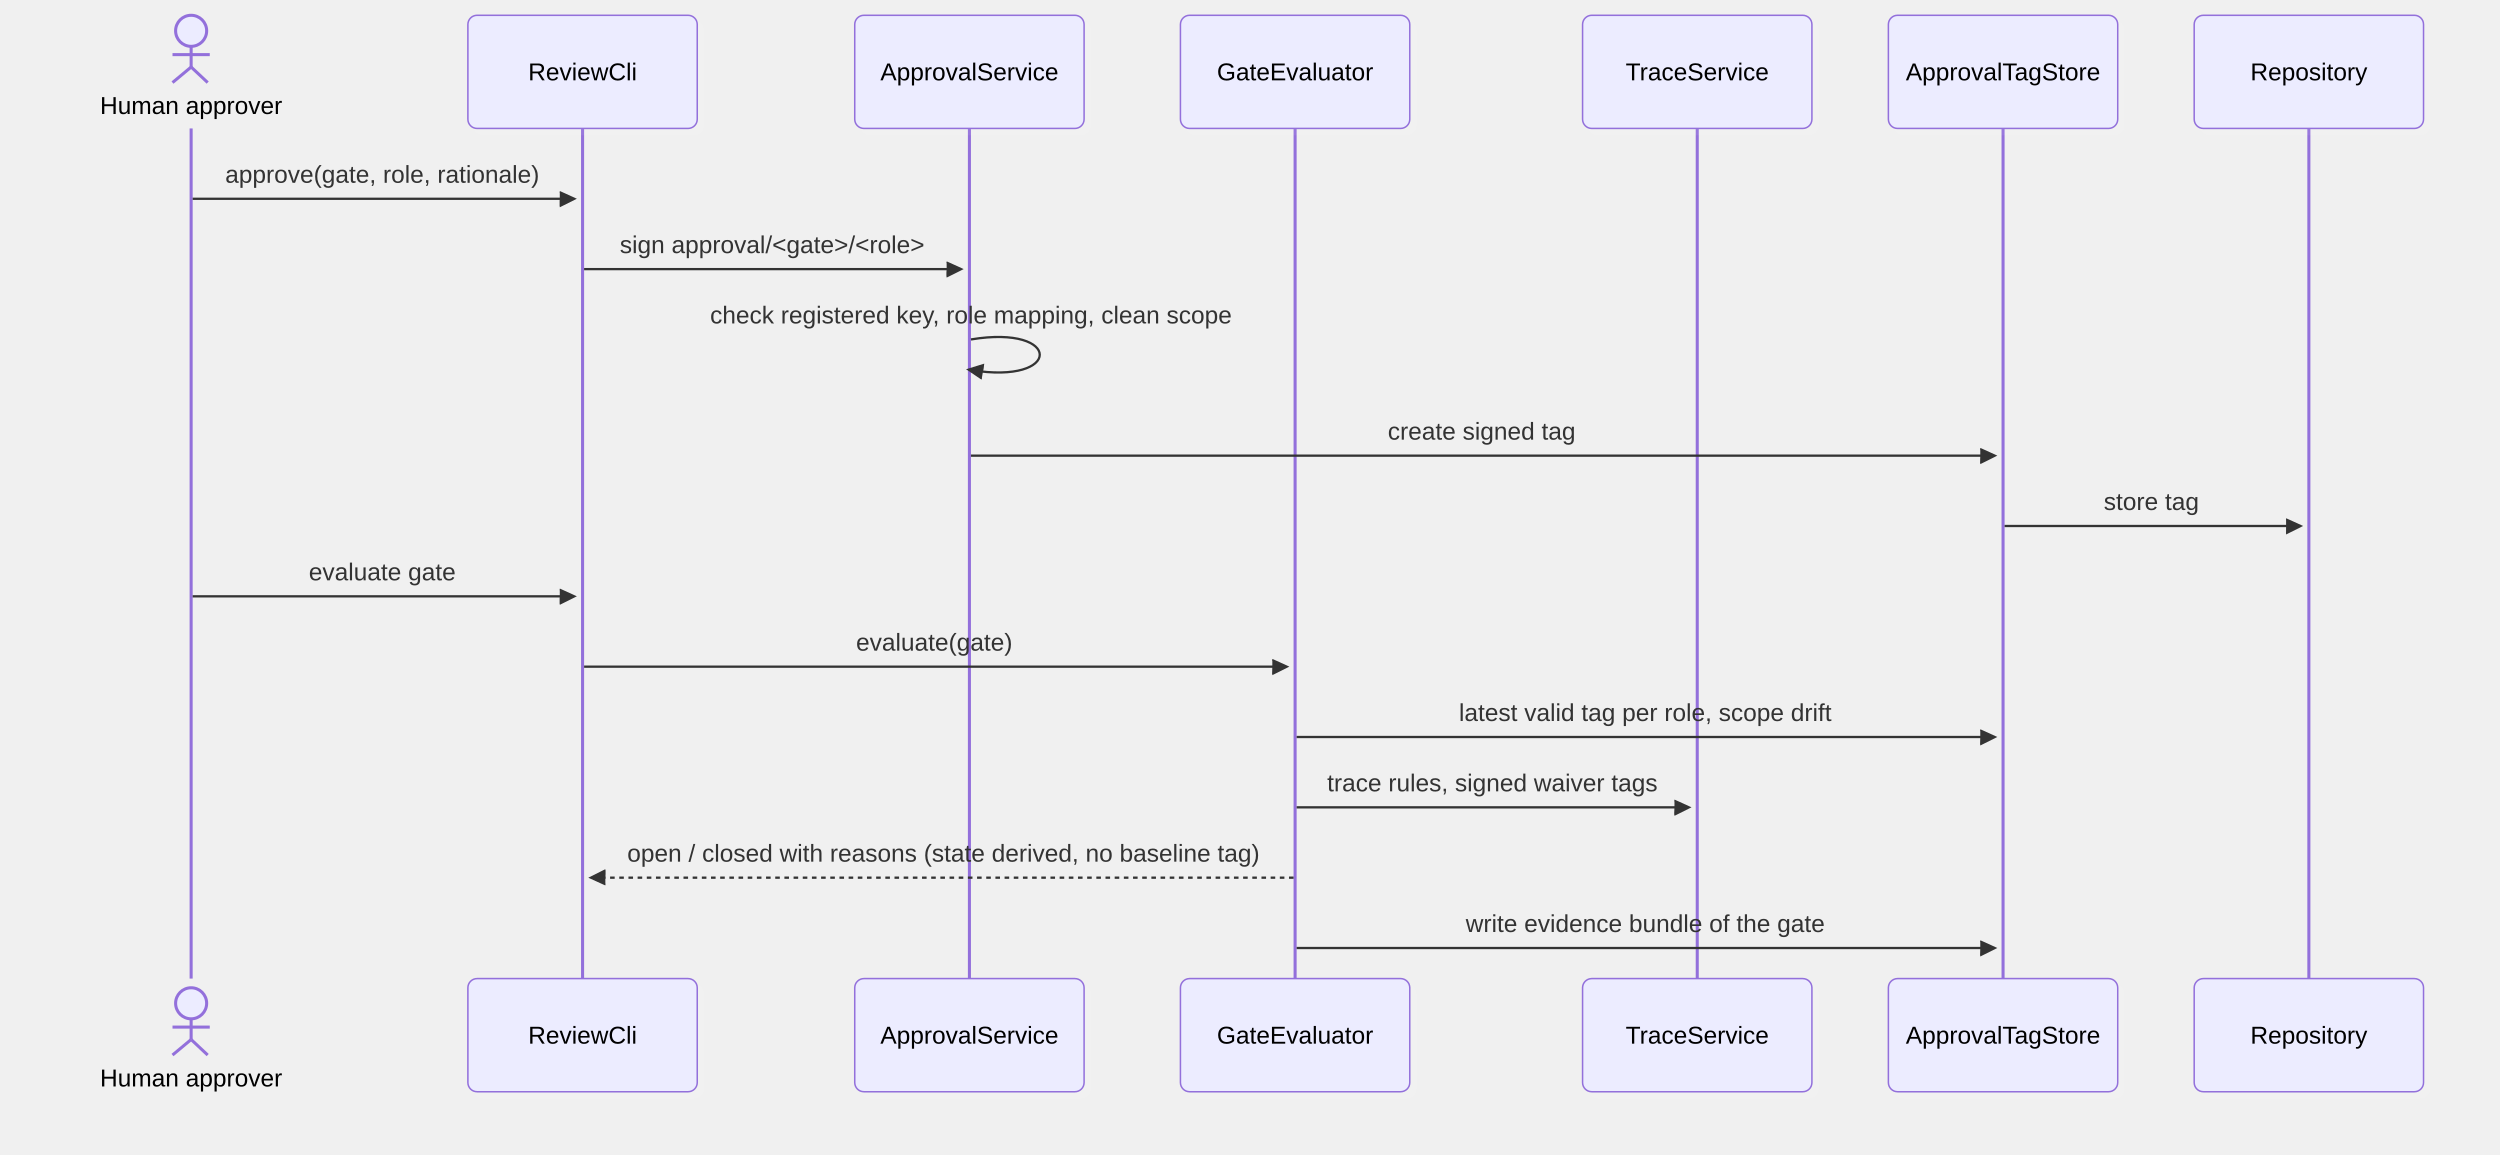
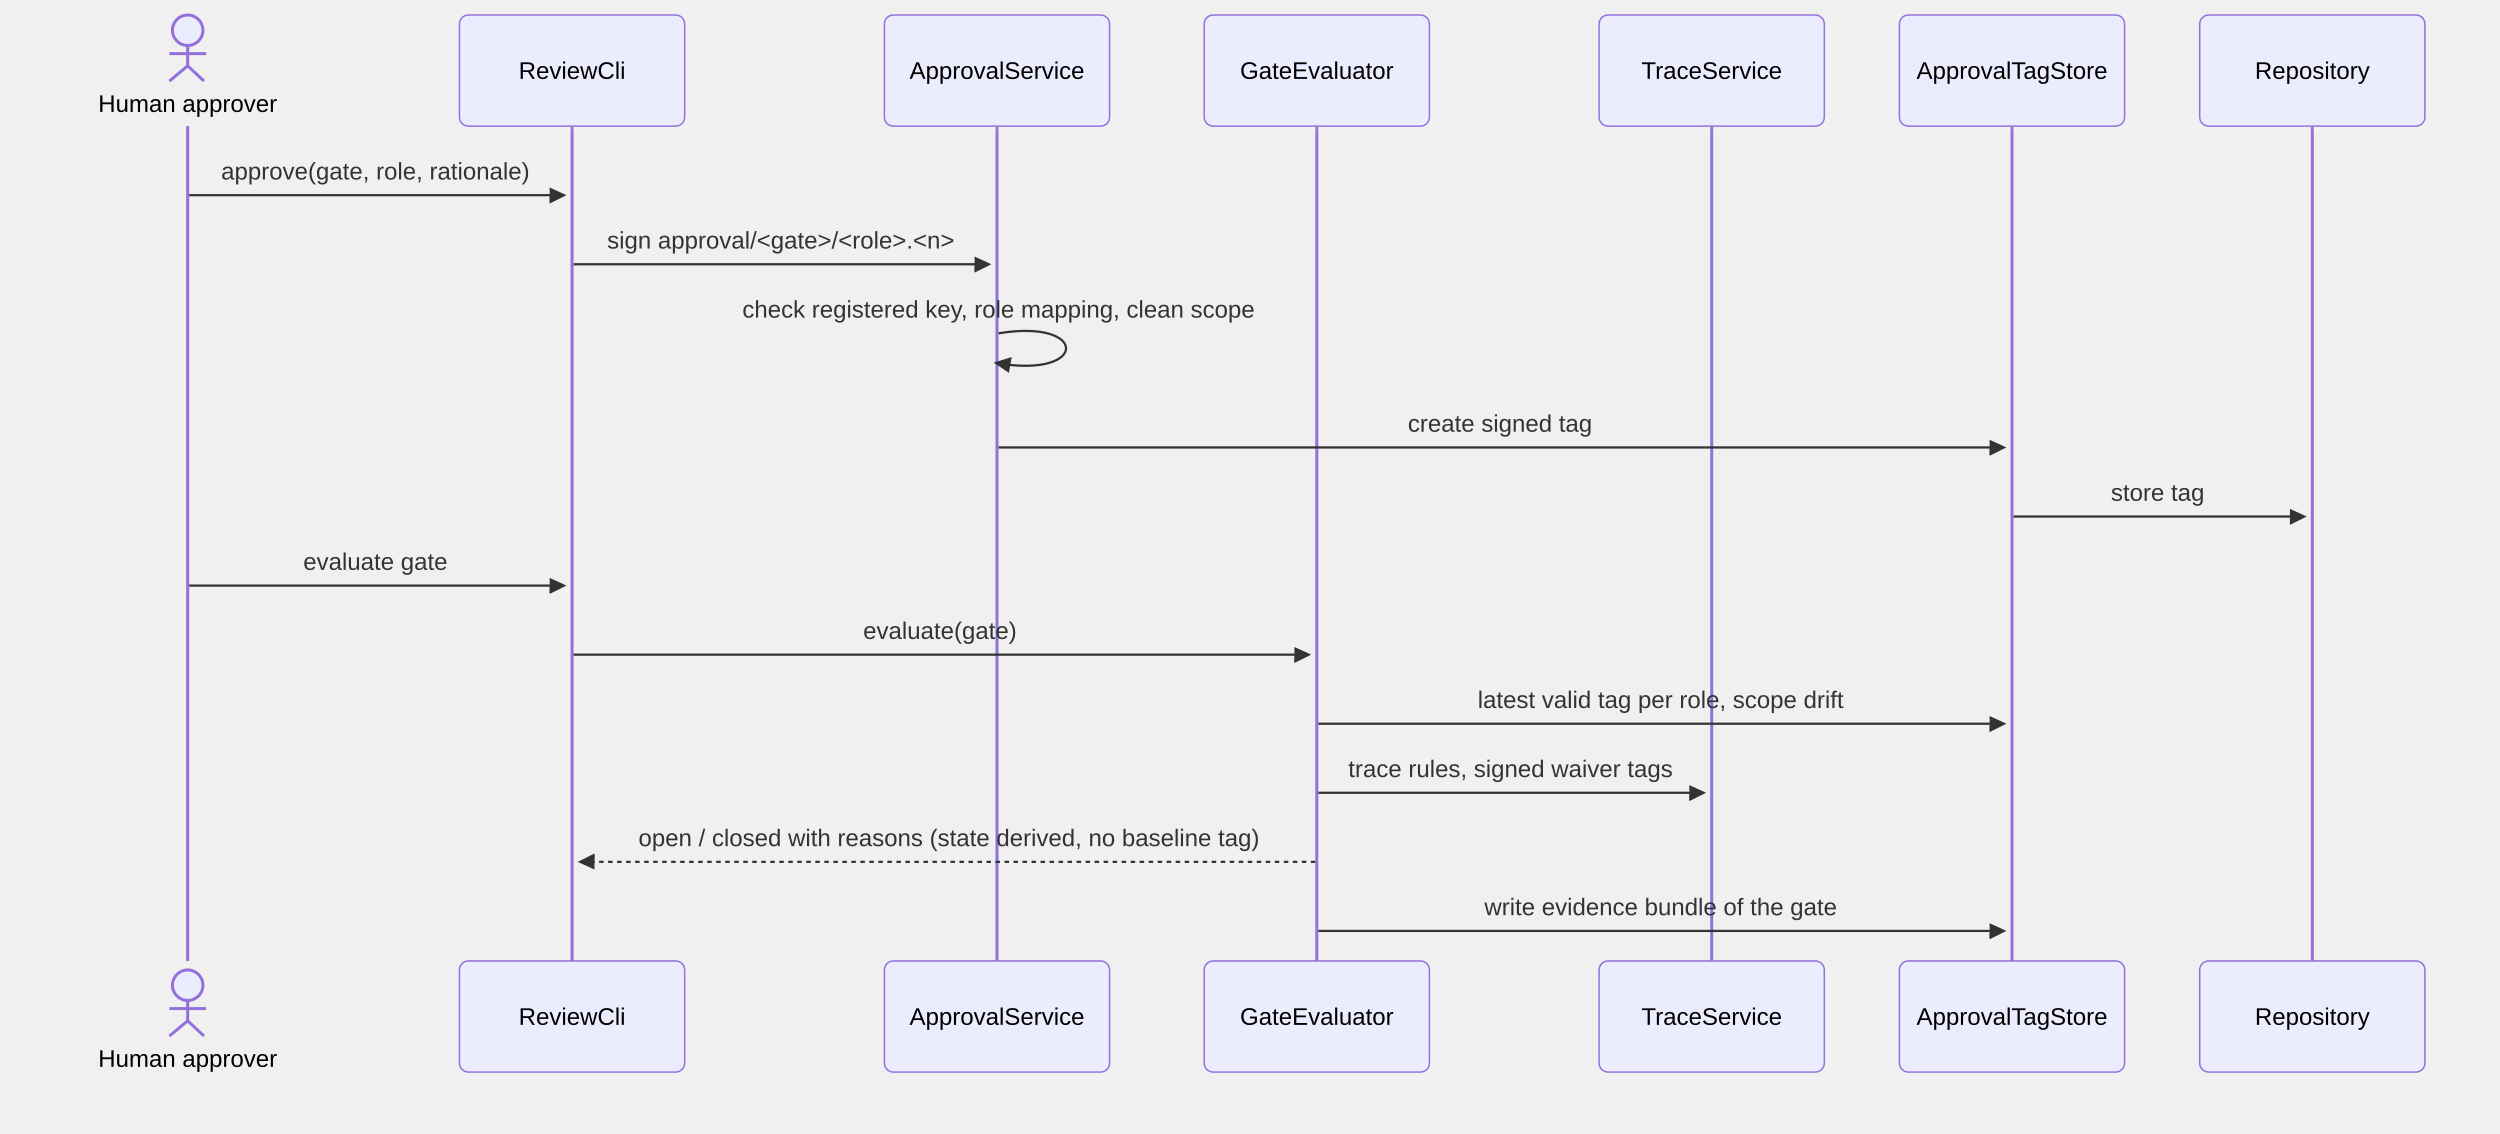
- <svg xmlns="http://www.w3.org/2000/svg" id="my-svg" width="100%" style="max-width: 1635px; background-color: white;" viewBox="-50 -10 1635 755" role="graphics-document document" aria-roledescription="sequence">
-   <g>
-     <rect x="1385" y="630" fill="#eaeaea" stroke="#666" width="150" height="74" name="R" rx="6" ry="6" class="actor actor-bottom" data-look="neo" filter="url(#my-svg-drop-shadow)" />
-     <text x="1460" y="667" dominant-baseline="central" alignment-baseline="central" class="actor actor-box" style="text-anchor: middle; font-size: 16px; font-weight: 400;">
-       <tspan x="1460" dy="0">Repository</tspan>
-     </text>
-   </g>
-   <g>
-     <rect x="1185" y="630" fill="#eaeaea" stroke="#666" width="150" height="74" name="TG" rx="6" ry="6" class="actor actor-bottom" data-look="neo" filter="url(#my-svg-drop-shadow)" />
-     <text x="1260" y="667" dominant-baseline="central" alignment-baseline="central" class="actor actor-box" style="text-anchor: middle; font-size: 16px; font-weight: 400;">
-       <tspan x="1260" dy="0">ApprovalTagStore</tspan>
-     </text>
-   </g>
-   <g>
-     <rect x="985" y="630" fill="#eaeaea" stroke="#666" width="150" height="74" name="TS" rx="6" ry="6" class="actor actor-bottom" data-look="neo" filter="url(#my-svg-drop-shadow)" />
-     <text x="1060" y="667" dominant-baseline="central" alignment-baseline="central" class="actor actor-box" style="text-anchor: middle; font-size: 16px; font-weight: 400;">
-       <tspan x="1060" dy="0">TraceService</tspan>
-     </text>
-   </g>
-   <g>
-     <rect x="722" y="630" fill="#eaeaea" stroke="#666" width="150" height="74" name="GE" rx="6" ry="6" class="actor actor-bottom" data-look="neo" filter="url(#my-svg-drop-shadow)" />
-     <text x="797" y="667" dominant-baseline="central" alignment-baseline="central" class="actor actor-box" style="text-anchor: middle; font-size: 16px; font-weight: 400;">
-       <tspan x="797" dy="0">GateEvaluator</tspan>
-     </text>
-   </g>
-   <g>
-     <rect x="509" y="630" fill="#eaeaea" stroke="#666" width="150" height="74" name="AP" rx="6" ry="6" class="actor actor-bottom" data-look="neo" filter="url(#my-svg-drop-shadow)" />
-     <text x="584" y="667" dominant-baseline="central" alignment-baseline="central" class="actor actor-box" style="text-anchor: middle; font-size: 16px; font-weight: 400;">
-       <tspan x="584" dy="0">ApprovalService</tspan>
+ <svg xmlns="http://www.w3.org/2000/svg" id="my-svg" width="100%" style="max-width: 1665px; background-color: white;" viewBox="-50 -10 1665 755" role="graphics-document document" aria-roledescription="sequence">
+   <g>
+     <rect x="1415" y="630" fill="#eaeaea" stroke="#666" width="150" height="74" name="R" rx="6" ry="6" class="actor actor-bottom" data-look="neo" filter="url(#my-svg-drop-shadow)" />
+     <text x="1490" y="667" dominant-baseline="central" alignment-baseline="central" class="actor actor-box" style="text-anchor: middle; font-size: 16px; font-weight: 400;">
+       <tspan x="1490" dy="0">Repository</tspan>
+     </text>
+   </g>
+   <g>
+     <rect x="1215" y="630" fill="#eaeaea" stroke="#666" width="150" height="74" name="TG" rx="6" ry="6" class="actor actor-bottom" data-look="neo" filter="url(#my-svg-drop-shadow)" />
+     <text x="1290" y="667" dominant-baseline="central" alignment-baseline="central" class="actor actor-box" style="text-anchor: middle; font-size: 16px; font-weight: 400;">
+       <tspan x="1290" dy="0">ApprovalTagStore</tspan>
+     </text>
+   </g>
+   <g>
+     <rect x="1015" y="630" fill="#eaeaea" stroke="#666" width="150" height="74" name="TS" rx="6" ry="6" class="actor actor-bottom" data-look="neo" filter="url(#my-svg-drop-shadow)" />
+     <text x="1090" y="667" dominant-baseline="central" alignment-baseline="central" class="actor actor-box" style="text-anchor: middle; font-size: 16px; font-weight: 400;">
+       <tspan x="1090" dy="0">TraceService</tspan>
+     </text>
+   </g>
+   <g>
+     <rect x="752" y="630" fill="#eaeaea" stroke="#666" width="150" height="74" name="GE" rx="6" ry="6" class="actor actor-bottom" data-look="neo" filter="url(#my-svg-drop-shadow)" />
+     <text x="827" y="667" dominant-baseline="central" alignment-baseline="central" class="actor actor-box" style="text-anchor: middle; font-size: 16px; font-weight: 400;">
+       <tspan x="827" dy="0">GateEvaluator</tspan>
+     </text>
+   </g>
+   <g>
+     <rect x="539" y="630" fill="#eaeaea" stroke="#666" width="150" height="74" name="AP" rx="6" ry="6" class="actor actor-bottom" data-look="neo" filter="url(#my-svg-drop-shadow)" />
+     <text x="614" y="667" dominant-baseline="central" alignment-baseline="central" class="actor actor-box" style="text-anchor: middle; font-size: 16px; font-weight: 400;">
+       <tspan x="614" dy="0">ApprovalService</tspan>
    </text>
  </g>
  <g>
    <rect x="256" y="630" fill="#eaeaea" stroke="#666" width="150" height="74" name="CLI" rx="6" ry="6" class="actor actor-bottom" data-look="neo" filter="url(#my-svg-drop-shadow)" />
    <text x="331" y="667" dominant-baseline="central" alignment-baseline="central" class="actor actor-box" style="text-anchor: middle; font-size: 16px; font-weight: 400;">
      <tspan x="331" dy="0">ReviewCli</tspan>
    </text>
  </g>
  <g />
  <g>
-     <line id="actor6" x1="1460" y1="74" x2="1460" y2="630" class="actor-line 200" stroke-width="0.5px" stroke="#999" name="R" data-et="life-line" data-id="R" />
+     <line id="actor6" x1="1490" y1="74" x2="1490" y2="630" class="actor-line 200" stroke-width="0.5px" stroke="#999" name="R" data-et="life-line" data-id="R" />
    <g id="root-6" data-look="neo" data-et="participant" data-type="participant" data-id="R">
-       <rect x="1385" y="0" fill="#eaeaea" stroke="#666" width="150" height="74" name="R" rx="6" ry="6" class="actor actor-top" data-look="neo" filter="url(#my-svg-drop-shadow)" />
-       <text x="1460" y="37" dominant-baseline="central" alignment-baseline="central" class="actor actor-box" style="text-anchor: middle; font-size: 16px; font-weight: 400;">
-         <tspan x="1460" dy="0">Repository</tspan>
-       </text>
-     </g>
-   </g>
-   <g>
-     <line id="actor5" x1="1260" y1="74" x2="1260" y2="630" class="actor-line 200" stroke-width="0.5px" stroke="#999" name="TG" data-et="life-line" data-id="TG" />
+       <rect x="1415" y="0" fill="#eaeaea" stroke="#666" width="150" height="74" name="R" rx="6" ry="6" class="actor actor-top" data-look="neo" filter="url(#my-svg-drop-shadow)" />
+       <text x="1490" y="37" dominant-baseline="central" alignment-baseline="central" class="actor actor-box" style="text-anchor: middle; font-size: 16px; font-weight: 400;">
+         <tspan x="1490" dy="0">Repository</tspan>
+       </text>
+     </g>
+   </g>
+   <g>
+     <line id="actor5" x1="1290" y1="74" x2="1290" y2="630" class="actor-line 200" stroke-width="0.5px" stroke="#999" name="TG" data-et="life-line" data-id="TG" />
    <g id="root-5" data-look="neo" data-et="participant" data-type="participant" data-id="TG">
-       <rect x="1185" y="0" fill="#eaeaea" stroke="#666" width="150" height="74" name="TG" rx="6" ry="6" class="actor actor-top" data-look="neo" filter="url(#my-svg-drop-shadow)" />
-       <text x="1260" y="37" dominant-baseline="central" alignment-baseline="central" class="actor actor-box" style="text-anchor: middle; font-size: 16px; font-weight: 400;">
-         <tspan x="1260" dy="0">ApprovalTagStore</tspan>
-       </text>
-     </g>
-   </g>
-   <g>
-     <line id="actor4" x1="1060" y1="74" x2="1060" y2="630" class="actor-line 200" stroke-width="0.5px" stroke="#999" name="TS" data-et="life-line" data-id="TS" />
+       <rect x="1215" y="0" fill="#eaeaea" stroke="#666" width="150" height="74" name="TG" rx="6" ry="6" class="actor actor-top" data-look="neo" filter="url(#my-svg-drop-shadow)" />
+       <text x="1290" y="37" dominant-baseline="central" alignment-baseline="central" class="actor actor-box" style="text-anchor: middle; font-size: 16px; font-weight: 400;">
+         <tspan x="1290" dy="0">ApprovalTagStore</tspan>
+       </text>
+     </g>
+   </g>
+   <g>
+     <line id="actor4" x1="1090" y1="74" x2="1090" y2="630" class="actor-line 200" stroke-width="0.5px" stroke="#999" name="TS" data-et="life-line" data-id="TS" />
    <g id="root-4" data-look="neo" data-et="participant" data-type="participant" data-id="TS">
-       <rect x="985" y="0" fill="#eaeaea" stroke="#666" width="150" height="74" name="TS" rx="6" ry="6" class="actor actor-top" data-look="neo" filter="url(#my-svg-drop-shadow)" />
-       <text x="1060" y="37" dominant-baseline="central" alignment-baseline="central" class="actor actor-box" style="text-anchor: middle; font-size: 16px; font-weight: 400;">
-         <tspan x="1060" dy="0">TraceService</tspan>
-       </text>
-     </g>
-   </g>
-   <g>
-     <line id="actor3" x1="797" y1="74" x2="797" y2="630" class="actor-line 200" stroke-width="0.5px" stroke="#999" name="GE" data-et="life-line" data-id="GE" />
+       <rect x="1015" y="0" fill="#eaeaea" stroke="#666" width="150" height="74" name="TS" rx="6" ry="6" class="actor actor-top" data-look="neo" filter="url(#my-svg-drop-shadow)" />
+       <text x="1090" y="37" dominant-baseline="central" alignment-baseline="central" class="actor actor-box" style="text-anchor: middle; font-size: 16px; font-weight: 400;">
+         <tspan x="1090" dy="0">TraceService</tspan>
+       </text>
+     </g>
+   </g>
+   <g>
+     <line id="actor3" x1="827" y1="74" x2="827" y2="630" class="actor-line 200" stroke-width="0.5px" stroke="#999" name="GE" data-et="life-line" data-id="GE" />
    <g id="root-3" data-look="neo" data-et="participant" data-type="participant" data-id="GE">
-       <rect x="722" y="0" fill="#eaeaea" stroke="#666" width="150" height="74" name="GE" rx="6" ry="6" class="actor actor-top" data-look="neo" filter="url(#my-svg-drop-shadow)" />
-       <text x="797" y="37" dominant-baseline="central" alignment-baseline="central" class="actor actor-box" style="text-anchor: middle; font-size: 16px; font-weight: 400;">
-         <tspan x="797" dy="0">GateEvaluator</tspan>
-       </text>
-     </g>
-   </g>
-   <g>
-     <line id="actor2" x1="584" y1="74" x2="584" y2="630" class="actor-line 200" stroke-width="0.5px" stroke="#999" name="AP" data-et="life-line" data-id="AP" />
+       <rect x="752" y="0" fill="#eaeaea" stroke="#666" width="150" height="74" name="GE" rx="6" ry="6" class="actor actor-top" data-look="neo" filter="url(#my-svg-drop-shadow)" />
+       <text x="827" y="37" dominant-baseline="central" alignment-baseline="central" class="actor actor-box" style="text-anchor: middle; font-size: 16px; font-weight: 400;">
+         <tspan x="827" dy="0">GateEvaluator</tspan>
+       </text>
+     </g>
+   </g>
+   <g>
+     <line id="actor2" x1="614" y1="74" x2="614" y2="630" class="actor-line 200" stroke-width="0.5px" stroke="#999" name="AP" data-et="life-line" data-id="AP" />
    <g id="root-2" data-look="neo" data-et="participant" data-type="participant" data-id="AP">
-       <rect x="509" y="0" fill="#eaeaea" stroke="#666" width="150" height="74" name="AP" rx="6" ry="6" class="actor actor-top" data-look="neo" filter="url(#my-svg-drop-shadow)" />
-       <text x="584" y="37" dominant-baseline="central" alignment-baseline="central" class="actor actor-box" style="text-anchor: middle; font-size: 16px; font-weight: 400;">
-         <tspan x="584" dy="0">ApprovalService</tspan>
+       <rect x="539" y="0" fill="#eaeaea" stroke="#666" width="150" height="74" name="AP" rx="6" ry="6" class="actor actor-top" data-look="neo" filter="url(#my-svg-drop-shadow)" />
+       <text x="614" y="37" dominant-baseline="central" alignment-baseline="central" class="actor actor-box" style="text-anchor: middle; font-size: 16px; font-weight: 400;">
+         <tspan x="614" dy="0">ApprovalService</tspan>
      </text>
    </g>
  </g>
  <g>
    <line id="actor1" x1="331" y1="74" x2="331" y2="630" class="actor-line 200" stroke-width="0.5px" stroke="#999" name="CLI" data-et="life-line" data-id="CLI" />
    <g id="root-1" data-look="neo" data-et="participant" data-type="participant" data-id="CLI">
      <rect x="256" y="0" fill="#eaeaea" stroke="#666" width="150" height="74" name="CLI" rx="6" ry="6" class="actor actor-top" data-look="neo" filter="url(#my-svg-drop-shadow)" />
      <text x="331" y="37" dominant-baseline="central" alignment-baseline="central" class="actor actor-box" style="text-anchor: middle; font-size: 16px; font-weight: 400;">
        <tspan x="331" dy="0">ReviewCli</tspan>
      </text>
    </g>
  </g>
  <g>
    <line id="actor0" x1="75" y1="74" x2="75" y2="630" class="actor-line 200" stroke-width="0.5px" stroke="#999" name="H" data-et="life-line" data-id="H" />
  </g>
  <style>#my-svg{font-family:"trebuchet ms",verdana,arial,sans-serif;font-size:16px;fill:#333;}@keyframes edge-animation-frame{from{stroke-dashoffset:0;}}@keyframes dash{to{stroke-dashoffset:0;}}#my-svg .edge-animation-slow{stroke-dasharray:9,5!important;stroke-dashoffset:900;animation:dash 50s linear infinite;stroke-linecap:round;}#my-svg .edge-animation-fast{stroke-dasharray:9,5!important;stroke-dashoffset:900;animation:dash 20s linear infinite;stroke-linecap:round;}#my-svg .error-icon{fill:#552222;}#my-svg .error-text{fill:#552222;stroke:#552222;}#my-svg .edge-thickness-normal{stroke-width:1px;}#my-svg .edge-thickness-thick{stroke-width:3.5px;}#my-svg .edge-pattern-solid{stroke-dasharray:0;}#my-svg .edge-thickness-invisible{stroke-width:0;fill:none;}#my-svg .edge-pattern-dashed{stroke-dasharray:3;}#my-svg .edge-pattern-dotted{stroke-dasharray:2;}#my-svg .marker{fill:#333333;stroke:#333333;}#my-svg .marker.cross{stroke:#333333;}#my-svg svg{font-family:"trebuchet ms",verdana,arial,sans-serif;font-size:16px;}#my-svg p{margin:0;}#my-svg .actor{stroke:#9370DB;fill:#ECECFF;stroke-width:1;}#my-svg rect.actor.outer-path[data-look="neo"]{filter:drop-shadow(1px 2px 2px rgba(185, 185, 185, 1));}#my-svg rect.note[data-look="neo"]{stroke:#aaaa33;fill:#fff5ad;filter:drop-shadow(1px 2px 2px rgba(185, 185, 185, 1));}#my-svg text.actor&gt;tspan{fill:black;stroke:none;}#my-svg .actor-line{stroke:#9370DB;}#my-svg .innerArc{stroke-width:1.5;stroke-dasharray:none;}#my-svg .messageLine0{stroke-width:1.5;stroke-dasharray:none;stroke:#333;}#my-svg .messageLine1{stroke-width:1.5;stroke-dasharray:2,2;stroke:#333;}#my-svg [id$="-arrowhead"] path{fill:#333;stroke:#333;}#my-svg .sequenceNumber{fill:white;}#my-svg [id$="-sequencenumber"]{fill:#333;}#my-svg [id$="-crosshead"] path{fill:#333;stroke:#333;}#my-svg .messageText{fill:#333;stroke:none;}#my-svg .labelBox{stroke:#9370DB;fill:#ECECFF;filter:drop-shadow(1px 2px 2px rgba(185, 185, 185, 1));}#my-svg .labelText,#my-svg .labelText&gt;tspan{fill:black;stroke:none;}#my-svg .loopText,#my-svg .loopText&gt;tspan{fill:black;stroke:none;}#my-svg .sectionTitle,#my-svg .sectionTitle&gt;tspan{fill:black;stroke:none;}#my-svg .loopLine{stroke-width:2px;stroke-dasharray:2,2;stroke:#9370DB;fill:#9370DB;}#my-svg .note{stroke:#aaaa33;fill:#fff5ad;}#my-svg .noteText,#my-svg .noteText&gt;tspan{fill:black;stroke:none;}#my-svg .activation0{fill:#f4f4f4;stroke:#666;}#my-svg .activation1{fill:#f4f4f4;stroke:#666;}#my-svg .activation2{fill:#f4f4f4;stroke:#666;}#my-svg .actorPopupMenu{position:absolute;}#my-svg .actorPopupMenuPanel{position:absolute;fill:#ECECFF;box-shadow:0px 8px 16px 0px rgba(0,0,0,0.2);filter:drop-shadow(3px 5px 2px rgb(0 0 0 / 0.4));}#my-svg .actor-man circle,#my-svg line{fill:#ECECFF;stroke-width:2px;}#my-svg g rect.rect{filter:drop-shadow(1px 2px 2px rgba(185, 185, 185, 1));stroke:#9370DB;}#my-svg .node .neo-node{stroke:#9370DB;}#my-svg [data-look="neo"].node rect,#my-svg [data-look="neo"].cluster rect,#my-svg [data-look="neo"].node polygon{stroke:#9370DB;filter:drop-shadow(1px 2px 2px rgba(185, 185, 185, 1));}#my-svg [data-look="neo"].swimlane.cluster rect{filter:none;}#my-svg [data-look="neo"].node path{stroke:#9370DB;stroke-width:1px;}#my-svg [data-look="neo"].node .outer-path{filter:drop-shadow(1px 2px 2px rgba(185, 185, 185, 1));}#my-svg [data-look="neo"].node .neo-line path{stroke:#9370DB;filter:none;}#my-svg [data-look="neo"].node circle{stroke:#9370DB;filter:drop-shadow(1px 2px 2px rgba(185, 185, 185, 1));}#my-svg [data-look="neo"].node circle .state-start{fill:#000000;}#my-svg [data-look="neo"].icon-shape .icon{fill:#9370DB;filter:drop-shadow(1px 2px 2px rgba(185, 185, 185, 1));}#my-svg [data-look="neo"].icon-shape .icon-neo path{stroke:#9370DB;filter:drop-shadow(1px 2px 2px rgba(185, 185, 185, 1));}#my-svg :root{--mermaid-font-family:"trebuchet ms",verdana,arial,sans-serif;}</style>
  <g />
  <defs>
    <symbol id="my-svg-computer" width="24" height="24">
      <path transform="scale(.5)" d="M2 2v13h20v-13h-20zm18 11h-16v-9h16v9zm-10.228 6l.466-1h3.524l.467 1h-4.457zm14.228 3h-24l2-6h2.104l-1.33 4h18.45l-1.297-4h2.073l2 6zm-5-10h-14v-7h14v7z" />
    </symbol>
  </defs>
  <defs>
    <symbol id="my-svg-database" fill-rule="evenodd" clip-rule="evenodd">
      <path transform="scale(.5)" d="M12.258.001l.256.004.255.005.253.008.251.01.249.012.247.015.246.016.242.019.241.02.239.023.236.024.233.027.231.028.229.031.225.032.223.034.22.036.217.038.214.04.211.041.208.043.205.045.201.046.198.048.194.05.191.051.187.053.183.054.18.056.175.057.172.059.168.06.163.061.16.063.155.064.15.066.074.033.073.033.071.034.07.034.069.035.068.035.067.035.066.035.064.036.064.036.062.036.06.036.06.037.058.037.058.037.055.038.055.038.053.038.052.038.051.039.05.039.048.039.047.039.045.04.044.04.043.04.041.04.04.041.039.041.037.041.036.041.034.041.033.042.032.042.03.042.029.042.027.042.026.043.024.043.023.043.021.043.02.043.018.044.017.043.015.044.013.044.012.044.011.045.009.044.007.045.006.045.004.045.002.045.001.045v17l-.001.045-.002.045-.004.045-.006.045-.007.045-.009.044-.011.045-.012.044-.013.044-.015.044-.017.043-.018.044-.02.043-.021.043-.023.043-.024.043-.026.043-.027.042-.029.042-.03.042-.032.042-.033.042-.034.041-.036.041-.037.041-.039.041-.04.041-.041.04-.043.04-.044.04-.045.04-.047.039-.048.039-.05.039-.051.039-.052.038-.053.038-.055.038-.055.038-.058.037-.058.037-.06.037-.06.036-.062.036-.064.036-.064.036-.066.035-.067.035-.068.035-.069.035-.07.034-.071.034-.073.033-.074.033-.15.066-.155.064-.16.063-.163.061-.168.06-.172.059-.175.057-.18.056-.183.054-.187.053-.191.051-.194.05-.198.048-.201.046-.205.045-.208.043-.211.041-.214.04-.217.038-.22.036-.223.034-.225.032-.229.031-.231.028-.233.027-.236.024-.239.023-.241.02-.242.019-.246.016-.247.015-.249.012-.251.01-.253.008-.255.005-.256.004-.258.001-.258-.001-.256-.004-.255-.005-.253-.008-.251-.01-.249-.012-.247-.015-.245-.016-.243-.019-.241-.02-.238-.023-.236-.024-.234-.027-.231-.028-.228-.031-.226-.032-.223-.034-.22-.036-.217-.038-.214-.04-.211-.041-.208-.043-.204-.045-.201-.046-.198-.048-.195-.05-.19-.051-.187-.053-.184-.054-.179-.056-.176-.057-.172-.059-.167-.06-.164-.061-.159-.063-.155-.064-.151-.066-.074-.033-.072-.033-.072-.034-.07-.034-.069-.035-.068-.035-.067-.035-.066-.035-.064-.036-.063-.036-.062-.036-.061-.036-.06-.037-.058-.037-.057-.037-.056-.038-.055-.038-.053-.038-.052-.038-.051-.039-.049-.039-.049-.039-.046-.039-.046-.04-.044-.04-.043-.04-.041-.04-.04-.041-.039-.041-.037-.041-.036-.041-.034-.041-.033-.042-.032-.042-.03-.042-.029-.042-.027-.042-.026-.043-.024-.043-.023-.043-.021-.043-.02-.043-.018-.044-.017-.043-.015-.044-.013-.044-.012-.044-.011-.045-.009-.044-.007-.045-.006-.045-.004-.045-.002-.045-.001-.045v-17l.001-.045.002-.045.004-.045.006-.045.007-.045.009-.044.011-.045.012-.044.013-.044.015-.044.017-.043.018-.044.02-.043.021-.043.023-.043.024-.043.026-.043.027-.042.029-.042.03-.042.032-.042.033-.042.034-.041.036-.041.037-.041.039-.041.04-.041.041-.04.043-.04.044-.04.046-.04.046-.039.049-.039.049-.039.051-.039.052-.038.053-.038.055-.038.056-.038.057-.037.058-.037.06-.037.061-.036.062-.036.063-.036.064-.036.066-.035.067-.035.068-.035.069-.035.07-.034.072-.034.072-.033.074-.033.151-.066.155-.064.159-.063.164-.061.167-.06.172-.059.176-.057.179-.056.184-.054.187-.053.19-.051.195-.05.198-.048.201-.046.204-.045.208-.043.211-.041.214-.04.217-.038.22-.036.223-.034.226-.032.228-.031.231-.028.234-.027.236-.024.238-.023.241-.02.243-.019.245-.016.247-.015.249-.012.251-.01.253-.008.255-.005.256-.004.258-.001.258.001zm-9.258 20.499v.01l.001.021.003.021.004.022.005.021.006.022.007.022.009.023.01.022.011.023.012.023.013.023.015.023.016.024.017.023.018.024.019.024.021.024.022.025.023.024.024.025.052.049.056.05.061.051.066.051.07.051.075.051.079.052.084.052.088.052.092.052.097.052.102.051.105.052.11.052.114.051.119.051.123.051.127.05.131.05.135.05.139.048.144.049.147.047.152.047.155.047.16.045.163.045.167.043.171.043.176.041.178.041.183.039.187.039.19.037.194.035.197.035.202.033.204.031.209.03.212.029.216.027.219.025.222.024.226.021.23.02.233.018.236.016.24.015.243.012.246.01.249.008.253.005.256.004.259.001.26-.001.257-.004.254-.005.25-.008.247-.011.244-.012.241-.014.237-.016.233-.018.231-.021.226-.021.224-.024.22-.026.216-.027.212-.028.21-.031.205-.031.202-.034.198-.034.194-.036.191-.037.187-.039.183-.04.179-.04.175-.042.172-.043.168-.044.163-.045.16-.046.155-.046.152-.047.148-.048.143-.049.139-.049.136-.05.131-.05.126-.05.123-.051.118-.052.114-.051.11-.052.106-.052.101-.052.096-.052.092-.052.088-.053.083-.051.079-.052.074-.052.07-.051.065-.051.06-.051.056-.05.051-.05.023-.024.023-.025.021-.024.02-.024.019-.024.018-.024.017-.024.015-.023.014-.024.013-.023.012-.023.01-.023.01-.022.008-.022.006-.022.006-.022.004-.022.004-.021.001-.021.001-.021v-4.127l-.077.055-.08.053-.083.054-.085.053-.087.052-.09.052-.093.051-.095.05-.097.05-.1.049-.102.049-.105.048-.106.047-.109.047-.111.046-.114.045-.115.045-.118.044-.12.043-.122.042-.124.042-.126.041-.128.04-.13.04-.132.038-.134.038-.135.037-.138.037-.139.035-.142.035-.143.034-.144.033-.147.032-.148.031-.15.03-.151.03-.153.029-.154.027-.156.027-.158.026-.159.025-.161.024-.162.023-.163.022-.165.021-.166.02-.167.019-.169.018-.169.017-.171.016-.173.015-.173.014-.175.013-.175.012-.177.011-.178.01-.179.008-.179.008-.181.006-.182.005-.182.004-.184.003-.184.002h-.37l-.184-.002-.184-.003-.182-.004-.182-.005-.181-.006-.179-.008-.179-.008-.178-.01-.176-.011-.176-.012-.175-.013-.173-.014-.172-.015-.171-.016-.17-.017-.169-.018-.167-.019-.166-.02-.165-.021-.163-.022-.162-.023-.161-.024-.159-.025-.157-.026-.156-.027-.155-.027-.153-.029-.151-.03-.15-.03-.148-.031-.146-.032-.145-.033-.143-.034-.141-.035-.14-.035-.137-.037-.136-.037-.134-.038-.132-.038-.13-.04-.128-.04-.126-.041-.124-.042-.122-.042-.12-.044-.117-.043-.116-.045-.113-.045-.112-.046-.109-.047-.106-.047-.105-.048-.102-.049-.1-.049-.097-.05-.095-.05-.093-.052-.09-.051-.087-.052-.085-.053-.083-.054-.08-.054-.077-.054v4.127zm0-5.654v.011l.001.021.003.021.004.021.005.022.006.022.007.022.009.022.01.022.011.023.012.023.013.023.015.024.016.023.017.024.018.024.019.024.021.024.022.024.023.025.024.024.052.05.056.05.061.05.066.051.07.051.075.052.079.051.084.052.088.052.092.052.097.052.102.052.105.052.11.051.114.051.119.052.123.05.127.051.131.05.135.049.139.049.144.048.147.048.152.047.155.046.16.045.163.045.167.044.171.042.176.042.178.04.183.04.187.038.19.037.194.036.197.034.202.033.204.032.209.03.212.028.216.027.219.025.222.024.226.022.23.02.233.018.236.016.24.014.243.012.246.01.249.008.253.006.256.003.259.001.26-.001.257-.003.254-.006.25-.008.247-.01.244-.012.241-.015.237-.016.233-.018.231-.02.226-.022.224-.024.22-.025.216-.027.212-.029.21-.03.205-.032.202-.033.198-.035.194-.036.191-.037.187-.039.183-.039.179-.041.175-.042.172-.043.168-.044.163-.045.16-.045.155-.047.152-.047.148-.048.143-.048.139-.05.136-.049.131-.05.126-.051.123-.051.118-.051.114-.052.11-.052.106-.052.101-.052.096-.052.092-.052.088-.052.083-.052.079-.052.074-.051.07-.052.065-.051.06-.05.056-.051.051-.049.023-.025.023-.024.021-.025.02-.024.019-.024.018-.024.017-.024.015-.023.014-.023.013-.024.012-.022.01-.023.01-.023.008-.022.006-.022.006-.022.004-.021.004-.022.001-.021.001-.021v-4.139l-.077.054-.08.054-.083.054-.085.052-.087.053-.09.051-.093.051-.095.051-.097.05-.1.049-.102.049-.105.048-.106.047-.109.047-.111.046-.114.045-.115.044-.118.044-.12.044-.122.042-.124.042-.126.041-.128.04-.13.039-.132.039-.134.038-.135.037-.138.036-.139.036-.142.035-.143.033-.144.033-.147.033-.148.031-.15.03-.151.03-.153.028-.154.028-.156.027-.158.026-.159.025-.161.024-.162.023-.163.022-.165.021-.166.02-.167.019-.169.018-.169.017-.171.016-.173.015-.173.014-.175.013-.175.012-.177.011-.178.009-.179.009-.179.007-.181.007-.182.005-.182.004-.184.003-.184.002h-.37l-.184-.002-.184-.003-.182-.004-.182-.005-.181-.007-.179-.007-.179-.009-.178-.009-.176-.011-.176-.012-.175-.013-.173-.014-.172-.015-.171-.016-.17-.017-.169-.018-.167-.019-.166-.02-.165-.021-.163-.022-.162-.023-.161-.024-.159-.025-.157-.026-.156-.027-.155-.028-.153-.028-.151-.03-.15-.03-.148-.031-.146-.033-.145-.033-.143-.033-.141-.035-.14-.036-.137-.036-.136-.037-.134-.038-.132-.039-.13-.039-.128-.04-.126-.041-.124-.042-.122-.043-.12-.043-.117-.044-.116-.044-.113-.046-.112-.046-.109-.046-.106-.047-.105-.048-.102-.049-.1-.049-.097-.05-.095-.051-.093-.051-.09-.051-.087-.053-.085-.052-.083-.054-.08-.054-.077-.054v4.139zm0-5.666v.011l.001.02.003.022.004.021.005.022.006.021.007.022.009.023.01.022.011.023.012.023.013.023.015.023.016.024.017.024.018.023.019.024.021.025.022.024.023.024.024.025.052.05.056.05.061.05.066.051.07.051.075.052.079.051.084.052.088.052.092.052.097.052.102.052.105.051.11.052.114.051.119.051.123.051.127.05.131.05.135.05.139.049.144.048.147.048.152.047.155.046.16.045.163.045.167.043.171.043.176.042.178.04.183.04.187.038.19.037.194.036.197.034.202.033.204.032.209.03.212.028.216.027.219.025.222.024.226.021.23.02.233.018.236.017.24.014.243.012.246.01.249.008.253.006.256.003.259.001.26-.001.257-.003.254-.006.25-.008.247-.01.244-.013.241-.014.237-.016.233-.018.231-.02.226-.022.224-.024.22-.025.216-.027.212-.029.21-.03.205-.032.202-.033.198-.035.194-.036.191-.037.187-.039.183-.039.179-.041.175-.042.172-.043.168-.044.163-.045.16-.045.155-.047.152-.047.148-.048.143-.049.139-.049.136-.049.131-.051.126-.05.123-.051.118-.052.114-.051.11-.052.106-.052.101-.052.096-.052.092-.052.088-.052.083-.052.079-.052.074-.052.07-.051.065-.051.06-.051.056-.05.051-.049.023-.025.023-.025.021-.024.02-.024.019-.024.018-.024.017-.024.015-.023.014-.024.013-.023.012-.023.01-.022.01-.023.008-.022.006-.022.006-.022.004-.022.004-.021.001-.021.001-.021v-4.153l-.077.054-.08.054-.083.053-.085.053-.087.053-.09.051-.093.051-.095.051-.097.05-.1.049-.102.048-.105.048-.106.048-.109.046-.111.046-.114.046-.115.044-.118.044-.12.043-.122.043-.124.042-.126.041-.128.04-.13.039-.132.039-.134.038-.135.037-.138.036-.139.036-.142.034-.143.034-.144.033-.147.032-.148.032-.15.03-.151.03-.153.028-.154.028-.156.027-.158.026-.159.024-.161.024-.162.023-.163.023-.165.021-.166.02-.167.019-.169.018-.169.017-.171.016-.173.015-.173.014-.175.013-.175.012-.177.01-.178.01-.179.009-.179.007-.181.006-.182.006-.182.004-.184.003-.184.001-.185.001-.185-.001-.184-.001-.184-.003-.182-.004-.182-.006-.181-.006-.179-.007-.179-.009-.178-.01-.176-.01-.176-.012-.175-.013-.173-.014-.172-.015-.171-.016-.17-.017-.169-.018-.167-.019-.166-.02-.165-.021-.163-.023-.162-.023-.161-.024-.159-.024-.157-.026-.156-.027-.155-.028-.153-.028-.151-.03-.15-.03-.148-.032-.146-.032-.145-.033-.143-.034-.141-.034-.14-.036-.137-.036-.136-.037-.134-.038-.132-.039-.13-.039-.128-.041-.126-.041-.124-.041-.122-.043-.12-.043-.117-.044-.116-.044-.113-.046-.112-.046-.109-.046-.106-.048-.105-.048-.102-.048-.1-.05-.097-.049-.095-.051-.093-.051-.09-.052-.087-.052-.085-.053-.083-.053-.08-.054-.077-.054v4.153zm8.74-8.179l-.257.004-.254.005-.25.008-.247.011-.244.012-.241.014-.237.016-.233.018-.231.021-.226.022-.224.023-.22.026-.216.027-.212.028-.21.031-.205.032-.202.033-.198.034-.194.036-.191.038-.187.038-.183.04-.179.041-.175.042-.172.043-.168.043-.163.045-.16.046-.155.046-.152.048-.148.048-.143.048-.139.049-.136.05-.131.05-.126.051-.123.051-.118.051-.114.052-.11.052-.106.052-.101.052-.096.052-.092.052-.088.052-.083.052-.079.052-.074.051-.07.052-.065.051-.06.05-.056.05-.051.05-.023.025-.023.024-.021.024-.02.025-.019.024-.018.024-.017.023-.015.024-.014.023-.013.023-.012.023-.01.023-.01.022-.008.022-.006.023-.006.021-.004.022-.004.021-.001.021-.001.021.001.021.001.021.004.021.004.022.006.021.006.023.008.022.01.022.01.023.012.023.013.023.014.023.015.024.017.023.018.024.019.024.02.025.021.024.023.024.023.025.051.05.056.05.06.05.065.051.07.052.074.051.079.052.083.052.088.052.092.052.096.052.101.052.106.052.11.052.114.052.118.051.123.051.126.051.131.05.136.05.139.049.143.048.148.048.152.048.155.046.16.046.163.045.168.043.172.043.175.042.179.041.183.04.187.038.191.038.194.036.198.034.202.033.205.032.21.031.212.028.216.027.22.026.224.023.226.022.231.021.233.018.237.016.241.014.244.012.247.011.25.008.254.005.257.004.26.001.26-.001.257-.004.254-.005.25-.008.247-.011.244-.012.241-.014.237-.016.233-.018.231-.021.226-.022.224-.023.22-.026.216-.027.212-.028.21-.031.205-.032.202-.033.198-.034.194-.036.191-.038.187-.038.183-.04.179-.041.175-.042.172-.043.168-.043.163-.045.16-.046.155-.046.152-.048.148-.048.143-.048.139-.049.136-.05.131-.05.126-.051.123-.051.118-.051.114-.052.11-.052.106-.052.101-.052.096-.052.092-.052.088-.052.083-.052.079-.052.074-.051.07-.052.065-.051.06-.05.056-.05.051-.05.023-.025.023-.024.021-.024.02-.025.019-.024.018-.024.017-.023.015-.024.014-.023.013-.023.012-.023.01-.023.01-.022.008-.022.006-.023.006-.021.004-.022.004-.021.001-.021.001-.021-.001-.021-.001-.021-.004-.021-.004-.022-.006-.021-.006-.023-.008-.022-.01-.022-.01-.023-.012-.023-.013-.023-.014-.023-.015-.024-.017-.023-.018-.024-.019-.024-.02-.025-.021-.024-.023-.024-.023-.025-.051-.05-.056-.05-.06-.05-.065-.051-.07-.052-.074-.051-.079-.052-.083-.052-.088-.052-.092-.052-.096-.052-.101-.052-.106-.052-.11-.052-.114-.052-.118-.051-.123-.051-.126-.051-.131-.05-.136-.05-.139-.049-.143-.048-.148-.048-.152-.048-.155-.046-.16-.046-.163-.045-.168-.043-.172-.043-.175-.042-.179-.041-.183-.04-.187-.038-.191-.038-.194-.036-.198-.034-.202-.033-.205-.032-.21-.031-.212-.028-.216-.027-.22-.026-.224-.023-.226-.022-.231-.021-.233-.018-.237-.016-.241-.014-.244-.012-.247-.011-.25-.008-.254-.005-.257-.004-.26-.001-.26.001z" />
    </symbol>
  </defs>
  <defs>
    <symbol id="my-svg-clock" width="24" height="24">
      <path transform="scale(.5)" d="M12 2c5.514 0 10 4.486 10 10s-4.486 10-10 10-10-4.486-10-10 4.486-10 10-10zm0-2c-6.627 0-12 5.373-12 12s5.373 12 12 12 12-5.373 12-12-5.373-12-12-12zm5.848 12.459c.202.038.202.333.001.372-1.907.361-6.045 1.111-6.547 1.111-.719 0-1.301-.582-1.301-1.301 0-.512.77-5.447 1.125-7.445.034-.192.312-.181.343.014l.985 6.238 5.394 1.011z" />
    </symbol>
  </defs>
  <defs>
    <marker id="my-svg-arrowhead" refX="7.9" refY="5" markerUnits="userSpaceOnUse" markerWidth="12" markerHeight="12" orient="auto-start-reverse">
      <path d="M -1 0 L 10 5 L 0 10 z" />
    </marker>
  </defs>
  <defs>
    <marker id="my-svg-crosshead" markerWidth="15" markerHeight="8" orient="auto" refX="4" refY="4.5">
      <path fill="none" stroke="#000000" stroke-width="1pt" d="M 1,2 L 6,7 M 6,2 L 1,7" style="stroke-dasharray: 0, 0;" />
    </marker>
  </defs>
  <defs>
    <marker id="my-svg-filled-head" refX="15.5" refY="7" markerWidth="20" markerHeight="28" orient="auto">
      <path d="M 18,7 L9,13 L14,7 L9,1 Z" />
    </marker>
  </defs>
  <defs>
    <marker id="my-svg-sequencenumber" refX="15" refY="15" markerWidth="60" markerHeight="40" orient="auto">
      <circle cx="15" cy="15" r="6" />
    </marker>
  </defs>
  <defs>
    <marker id="my-svg-solidTopArrowHead" refX="7.9" refY="7.25" markerUnits="userSpaceOnUse" markerWidth="12" markerHeight="12" orient="auto-start-reverse">
      <path d="M 0 0 L 10 8 L 0 8 z" />
    </marker>
  </defs>
  <defs>
    <marker id="my-svg-solidBottomArrowHead" refX="7.9" refY="0.75" markerUnits="userSpaceOnUse" markerWidth="12" markerHeight="12" orient="auto-start-reverse">
      <path d="M 0 0 L 10 0 L 0 8 z" />
    </marker>
  </defs>
  <defs>
    <marker id="my-svg-stickTopArrowHead" refX="7.5" refY="7" markerUnits="userSpaceOnUse" markerWidth="12" markerHeight="12" orient="auto-start-reverse">
      <path d="M 0 0 L 7 7" stroke="black" stroke-width="1.5" fill="none" />
    </marker>
  </defs>
  <defs>
    <marker id="my-svg-stickBottomArrowHead" refX="7.5" refY="0" markerUnits="userSpaceOnUse" markerWidth="12" markerHeight="12" orient="auto-start-reverse">
      <path d="M 0 7 L 7 0" stroke="black" stroke-width="1.5" fill="none" />
    </marker>
  </defs>
  <defs>
    <filter id="my-svg-drop-shadow" height="130%" width="130%">
      <feDropShadow dx="4" dy="4" stdDeviation="0" flood-opacity="0.06" flood-color="#FFFFFF" />
    </filter>
  </defs>
  <g class="actor-man actor-top" name="H" data-et="participant" data-type="actor" data-id="H" style="stroke: rgb(147, 112, 219);">
    <line id="actor-man-torso0" x1="75" y1="20.308" x2="75" y2="33.846" />
    <line id="actor-man-arms0" x1="62.815" y1="25.723" x2="87.185" y2="25.723" />
    <line x1="62.815" y1="44" x2="75" y2="33.846" />
    <line x1="75" y1="33.846" x2="85.831" y2="44" />
    <circle cx="75" cy="10.154" r="10.154" width="150" height="74" />
    <text x="75" y="59" dominant-baseline="central" alignment-baseline="central" class="actor actor-man" style="text-anchor: middle; font-size: 16px; font-weight: 400;">
      <tspan x="75" dy="0">Human approver</tspan>
    </text>
  </g>
  <text x="200" y="89" text-anchor="middle" dominant-baseline="middle" alignment-baseline="middle" class="messageText" dy="1em" style="font-size: 16px; font-weight: 400;">approve(gate, role, rationale)</text>
  <line x1="76" y1="120" x2="324" y2="120" class="messageLine0" data-et="message" data-id="i0" data-from="H" data-to="CLI" stroke-width="2" stroke="none" marker-end="url(#my-svg-arrowhead)" style="fill: none;" />
-   <text x="455" y="135" text-anchor="middle" dominant-baseline="middle" alignment-baseline="middle" class="messageText" dy="1em" style="font-size: 16px; font-weight: 400;">sign approval/&lt;gate&gt;/&lt;role&gt;</text>
-   <line x1="332" y1="166" x2="577" y2="166" class="messageLine0" data-et="message" data-id="i1" data-from="CLI" data-to="AP" stroke-width="2" stroke="none" marker-end="url(#my-svg-arrowhead)" style="fill: none;" />
-   <text x="585" y="181" text-anchor="middle" dominant-baseline="middle" alignment-baseline="middle" class="messageText" dy="1em" style="font-size: 16px; font-weight: 400;">check registered key, role mapping, clean scope</text>
-   <path d="M 585,212 C 645,202 645,242 585,232" class="messageLine0" data-et="message" data-id="i2" data-from="AP" data-to="AP" stroke-width="2" stroke="none" marker-end="url(#my-svg-arrowhead)" style="fill: none;" />
-   <text x="919" y="257" text-anchor="middle" dominant-baseline="middle" alignment-baseline="middle" class="messageText" dy="1em" style="font-size: 16px; font-weight: 400;">create signed tag</text>
-   <line x1="585" y1="288" x2="1253" y2="288" class="messageLine0" data-et="message" data-id="i3" data-from="AP" data-to="TG" stroke-width="2" stroke="none" marker-end="url(#my-svg-arrowhead)" style="fill: none;" />
-   <text x="1357" y="303" text-anchor="middle" dominant-baseline="middle" alignment-baseline="middle" class="messageText" dy="1em" style="font-size: 16px; font-weight: 400;">store tag</text>
-   <line x1="1261" y1="334" x2="1453" y2="334" class="messageLine0" data-et="message" data-id="i4" data-from="TG" data-to="R" stroke-width="2" stroke="none" marker-end="url(#my-svg-arrowhead)" style="fill: none;" />
+   <text x="470" y="135" text-anchor="middle" dominant-baseline="middle" alignment-baseline="middle" class="messageText" dy="1em" style="font-size: 16px; font-weight: 400;">sign approval/&lt;gate&gt;/&lt;role&gt;.&lt;n&gt;</text>
+   <line x1="332" y1="166" x2="607" y2="166" class="messageLine0" data-et="message" data-id="i1" data-from="CLI" data-to="AP" stroke-width="2" stroke="none" marker-end="url(#my-svg-arrowhead)" style="fill: none;" />
+   <text x="615" y="181" text-anchor="middle" dominant-baseline="middle" alignment-baseline="middle" class="messageText" dy="1em" style="font-size: 16px; font-weight: 400;">check registered key, role mapping, clean scope</text>
+   <path d="M 615,212 C 675,202 675,242 615,232" class="messageLine0" data-et="message" data-id="i2" data-from="AP" data-to="AP" stroke-width="2" stroke="none" marker-end="url(#my-svg-arrowhead)" style="fill: none;" />
+   <text x="949" y="257" text-anchor="middle" dominant-baseline="middle" alignment-baseline="middle" class="messageText" dy="1em" style="font-size: 16px; font-weight: 400;">create signed tag</text>
+   <line x1="615" y1="288" x2="1283" y2="288" class="messageLine0" data-et="message" data-id="i3" data-from="AP" data-to="TG" stroke-width="2" stroke="none" marker-end="url(#my-svg-arrowhead)" style="fill: none;" />
+   <text x="1387" y="303" text-anchor="middle" dominant-baseline="middle" alignment-baseline="middle" class="messageText" dy="1em" style="font-size: 16px; font-weight: 400;">store tag</text>
+   <line x1="1291" y1="334" x2="1483" y2="334" class="messageLine0" data-et="message" data-id="i4" data-from="TG" data-to="R" stroke-width="2" stroke="none" marker-end="url(#my-svg-arrowhead)" style="fill: none;" />
  <text x="200" y="349" text-anchor="middle" dominant-baseline="middle" alignment-baseline="middle" class="messageText" dy="1em" style="font-size: 16px; font-weight: 400;">evaluate gate</text>
  <line x1="76" y1="380" x2="324" y2="380" class="messageLine0" data-et="message" data-id="i5" data-from="H" data-to="CLI" stroke-width="2" stroke="none" marker-end="url(#my-svg-arrowhead)" style="fill: none;" />
-   <text x="561" y="395" text-anchor="middle" dominant-baseline="middle" alignment-baseline="middle" class="messageText" dy="1em" style="font-size: 16px; font-weight: 400;">evaluate(gate)</text>
-   <line x1="332" y1="426" x2="790" y2="426" class="messageLine0" data-et="message" data-id="i6" data-from="CLI" data-to="GE" stroke-width="2" stroke="none" marker-end="url(#my-svg-arrowhead)" style="fill: none;" />
-   <text x="1026" y="441" text-anchor="middle" dominant-baseline="middle" alignment-baseline="middle" class="messageText" dy="1em" style="font-size: 16px; font-weight: 400;">latest valid tag per role, scope drift</text>
-   <line x1="798" y1="472" x2="1253" y2="472" class="messageLine0" data-et="message" data-id="i7" data-from="GE" data-to="TG" stroke-width="2" stroke="none" marker-end="url(#my-svg-arrowhead)" style="fill: none;" />
-   <text x="926" y="487" text-anchor="middle" dominant-baseline="middle" alignment-baseline="middle" class="messageText" dy="1em" style="font-size: 16px; font-weight: 400;">trace rules, signed waiver tags</text>
-   <line x1="798" y1="518" x2="1053" y2="518" class="messageLine0" data-et="message" data-id="i8" data-from="GE" data-to="TS" stroke-width="2" stroke="none" marker-end="url(#my-svg-arrowhead)" style="fill: none;" />
-   <text x="567" y="533" text-anchor="middle" dominant-baseline="middle" alignment-baseline="middle" class="messageText" dy="1em" style="font-size: 16px; font-weight: 400;">open / closed with reasons (state derived, no baseline tag)</text>
-   <line x1="796" y1="564" x2="338" y2="564" class="messageLine1" data-et="message" data-id="i9" data-from="GE" data-to="CLI" stroke-width="2" stroke="none" marker-end="url(#my-svg-arrowhead)" style="stroke-dasharray: 3, 3; fill: none;" />
-   <text x="1026" y="579" text-anchor="middle" dominant-baseline="middle" alignment-baseline="middle" class="messageText" dy="1em" style="font-size: 16px; font-weight: 400;">write evidence bundle of the gate</text>
-   <line x1="798" y1="610" x2="1253" y2="610" class="messageLine0" data-et="message" data-id="i10" data-from="GE" data-to="TG" stroke-width="2" stroke="none" marker-end="url(#my-svg-arrowhead)" style="fill: none;" />
+   <text x="576" y="395" text-anchor="middle" dominant-baseline="middle" alignment-baseline="middle" class="messageText" dy="1em" style="font-size: 16px; font-weight: 400;">evaluate(gate)</text>
+   <line x1="332" y1="426" x2="820" y2="426" class="messageLine0" data-et="message" data-id="i6" data-from="CLI" data-to="GE" stroke-width="2" stroke="none" marker-end="url(#my-svg-arrowhead)" style="fill: none;" />
+   <text x="1056" y="441" text-anchor="middle" dominant-baseline="middle" alignment-baseline="middle" class="messageText" dy="1em" style="font-size: 16px; font-weight: 400;">latest valid tag per role, scope drift</text>
+   <line x1="828" y1="472" x2="1283" y2="472" class="messageLine0" data-et="message" data-id="i7" data-from="GE" data-to="TG" stroke-width="2" stroke="none" marker-end="url(#my-svg-arrowhead)" style="fill: none;" />
+   <text x="956" y="487" text-anchor="middle" dominant-baseline="middle" alignment-baseline="middle" class="messageText" dy="1em" style="font-size: 16px; font-weight: 400;">trace rules, signed waiver tags</text>
+   <line x1="828" y1="518" x2="1083" y2="518" class="messageLine0" data-et="message" data-id="i8" data-from="GE" data-to="TS" stroke-width="2" stroke="none" marker-end="url(#my-svg-arrowhead)" style="fill: none;" />
+   <text x="582" y="533" text-anchor="middle" dominant-baseline="middle" alignment-baseline="middle" class="messageText" dy="1em" style="font-size: 16px; font-weight: 400;">open / closed with reasons (state derived, no baseline tag)</text>
+   <line x1="826" y1="564" x2="338" y2="564" class="messageLine1" data-et="message" data-id="i9" data-from="GE" data-to="CLI" stroke-width="2" stroke="none" marker-end="url(#my-svg-arrowhead)" style="stroke-dasharray: 3, 3; fill: none;" />
+   <text x="1056" y="579" text-anchor="middle" dominant-baseline="middle" alignment-baseline="middle" class="messageText" dy="1em" style="font-size: 16px; font-weight: 400;">write evidence bundle of the gate</text>
+   <line x1="828" y1="610" x2="1283" y2="610" class="messageLine0" data-et="message" data-id="i10" data-from="GE" data-to="TG" stroke-width="2" stroke="none" marker-end="url(#my-svg-arrowhead)" style="fill: none;" />
  <g class="actor-man actor-bottom" name="H" style="stroke: rgb(147, 112, 219);">
    <line id="actor-man-torso6" x1="75" y1="656.308" x2="75" y2="669.846" />
    <line id="actor-man-arms6" x1="62.815" y1="661.723" x2="87.185" y2="661.723" />
    <line x1="62.815" y1="680" x2="75" y2="669.846" />
    <line x1="75" y1="669.846" x2="85.831" y2="680" />
    <circle cx="75" cy="646.154" r="10.154" width="150" height="74" />
    <text x="75" y="695" dominant-baseline="central" alignment-baseline="central" class="actor actor-man" style="text-anchor: middle; font-size: 16px; font-weight: 400;">
      <tspan x="75" dy="0">Human approver</tspan>
    </text>
  </g>
</svg>
